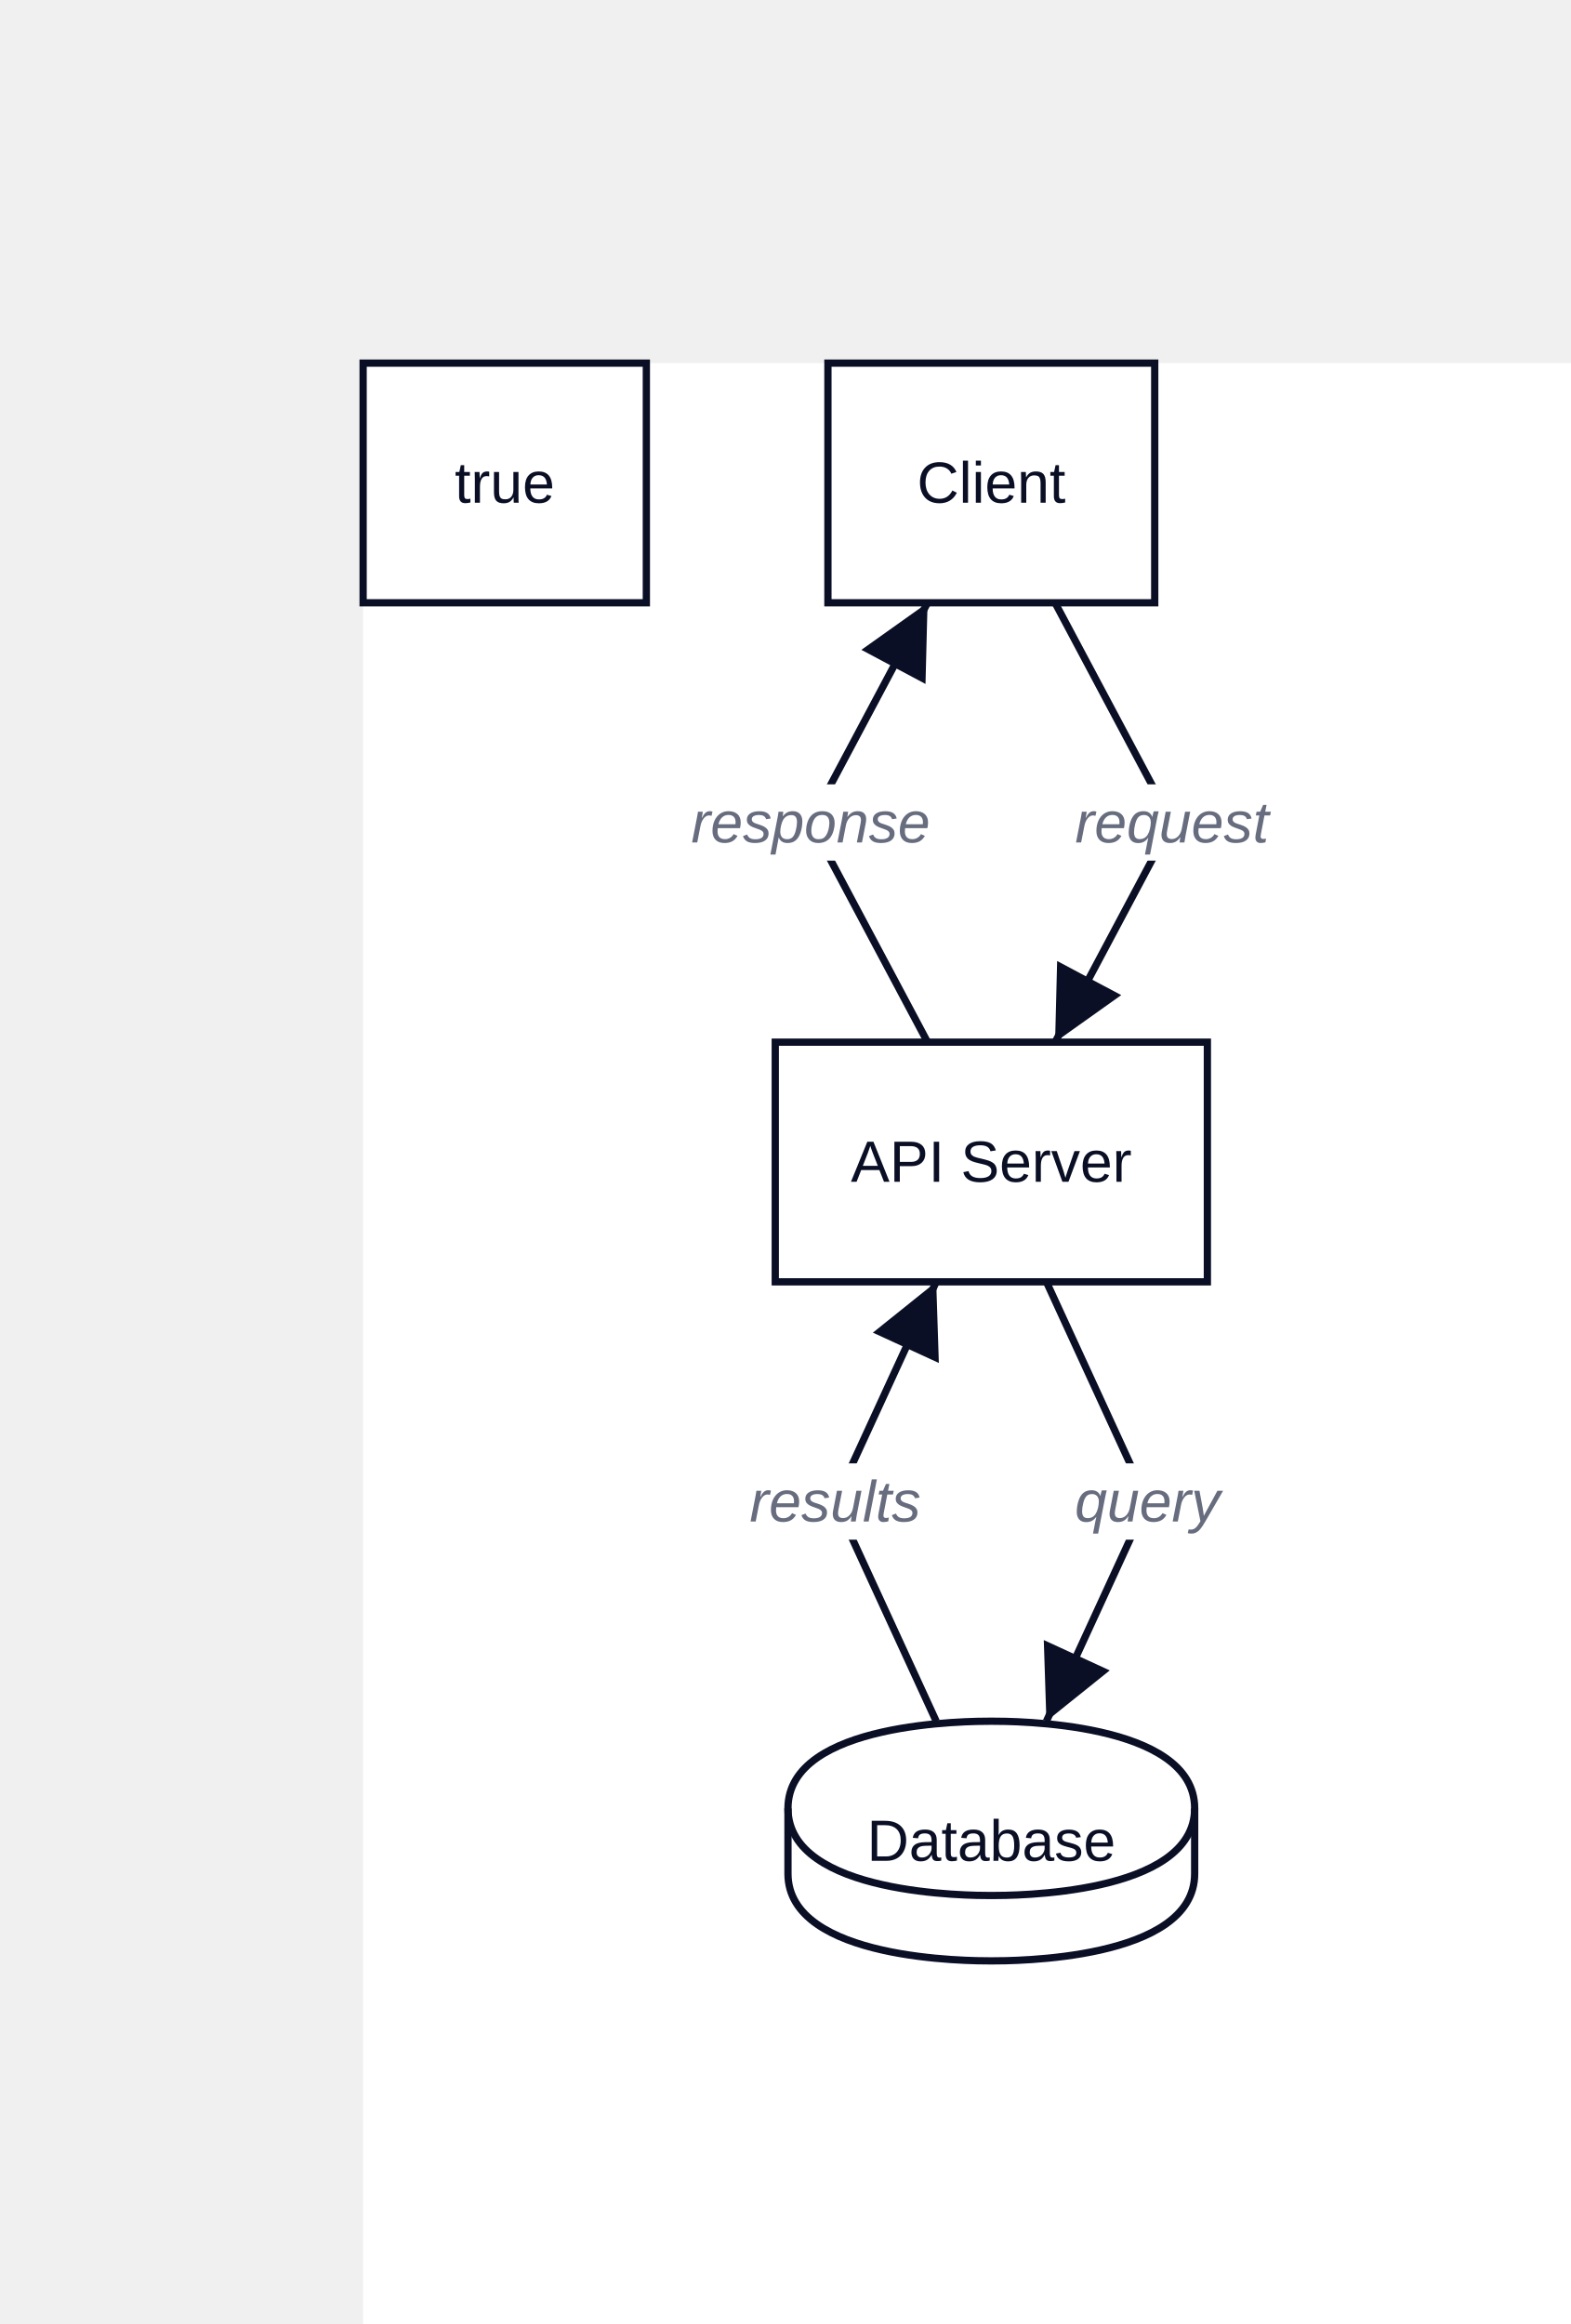
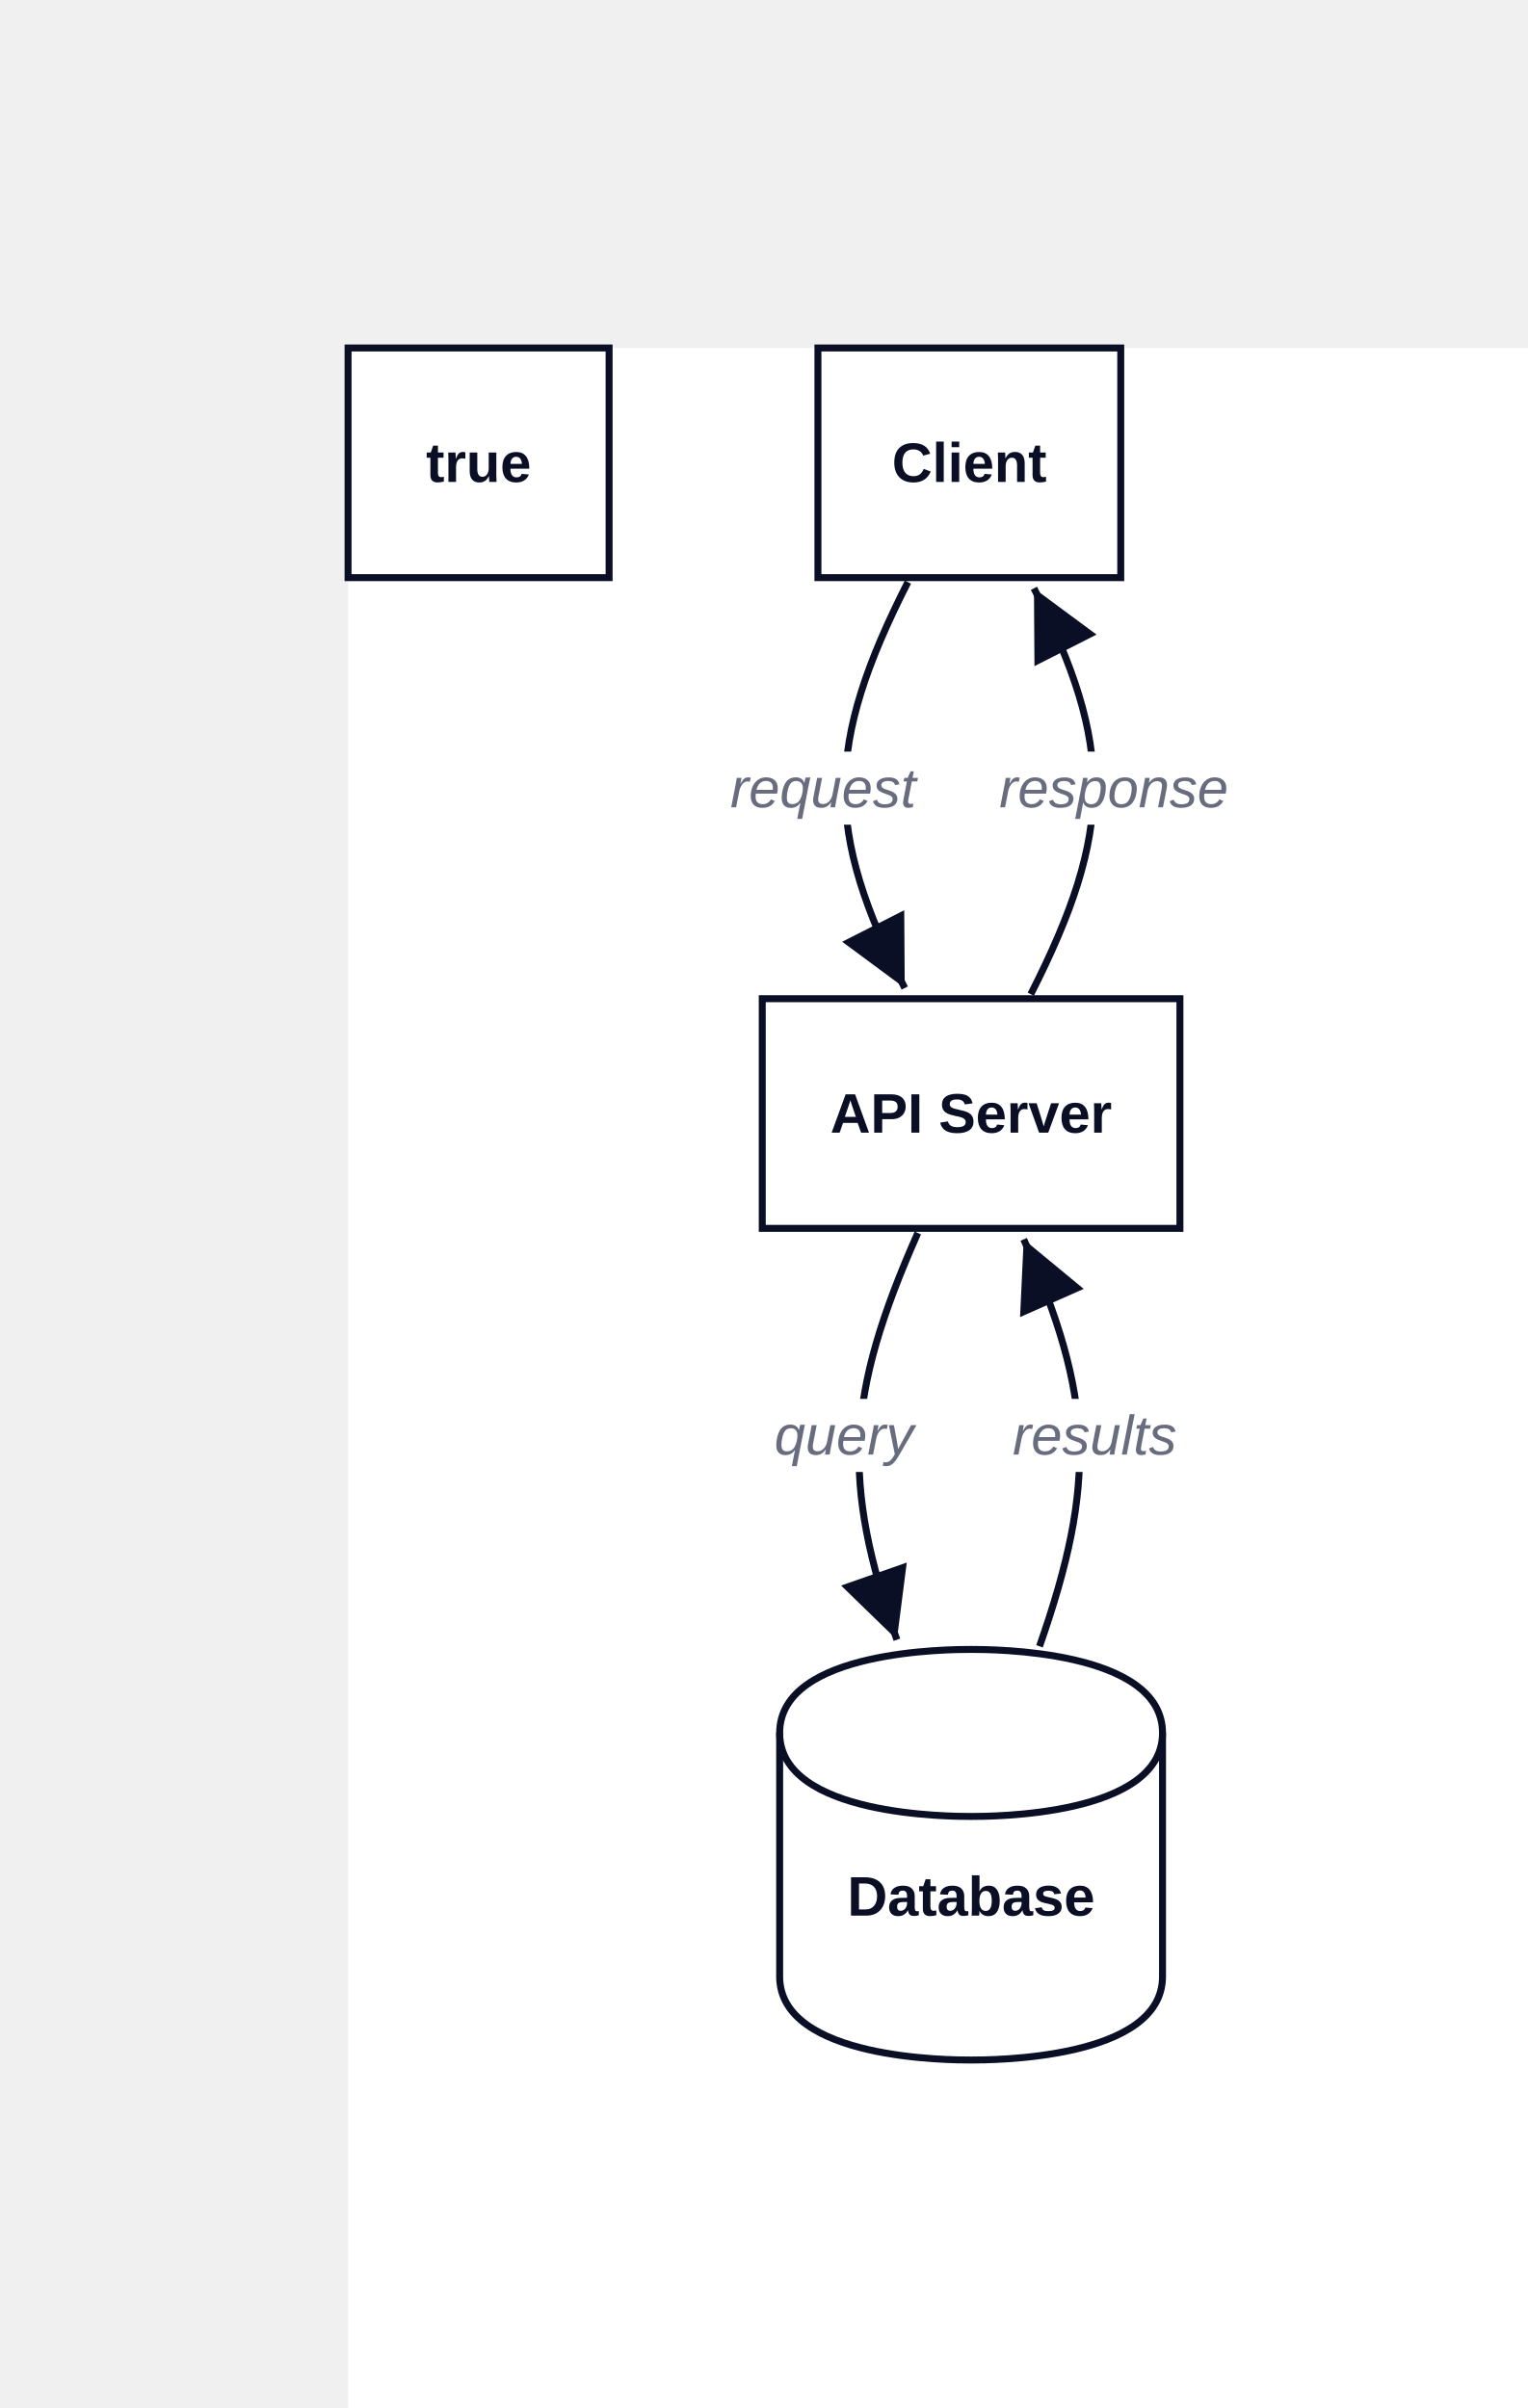
- <svg xmlns="http://www.w3.org/2000/svg" width="432.5" height="640" viewBox="-100 -100 432.5 640" data-d2-version="0.1.0">
+ <svg xmlns="http://www.w3.org/2000/svg" width="439" height="692" viewBox="-100 -100 439 692" data-d2-version="0.1.0">
  <defs>
    <marker id="arrow-triangle" markerWidth="10" markerHeight="10" refX="10" refY="5" orient="auto" markerUnits="strokeWidth">
      <path d="M0,0 L10,5 L0,10 Z" fill="#0A0F25" />
    </marker>
    <marker id="arrow-triangle-reverse" markerWidth="10" markerHeight="10" refX="0" refY="5" orient="auto" markerUnits="strokeWidth">
      <path d="M10,0 L0,5 L10,10 Z" fill="#0A0F25" />
    </marker>
    <marker id="arrow-diamond" markerWidth="10" markerHeight="10" refX="10" refY="5" orient="auto" markerUnits="strokeWidth">
      <path d="M0,5 L5,0 L10,5 L5,10 Z" fill="#0A0F25" />
    </marker>
    <marker id="arrow-diamond-reverse" markerWidth="10" markerHeight="10" refX="0" refY="5" orient="auto" markerUnits="strokeWidth">
      <path d="M0,5 L5,0 L10,5 L5,10 Z" fill="#0A0F25" />
    </marker>
    <marker id="arrow-circle" markerWidth="10" markerHeight="10" refX="6" refY="5" orient="auto" markerUnits="strokeWidth">
      <circle cx="5" cy="5" r="4" fill="#0A0F25" />
    </marker>
    <marker id="arrow-circle-reverse" markerWidth="10" markerHeight="10" refX="4" refY="5" orient="auto" markerUnits="strokeWidth">
      <circle cx="5" cy="5" r="4" fill="#0A0F25" />
    </marker>
    <marker id="arrow-cf-one" markerWidth="10" markerHeight="10" refX="10" refY="5" orient="auto" markerUnits="strokeWidth">
      <line x1="10" y1="0" x2="10" y2="10" stroke="#0A0F25" stroke-width="2" />
    </marker>
    <marker id="arrow-cf-one-reverse" markerWidth="10" markerHeight="10" refX="0" refY="5" orient="auto" markerUnits="strokeWidth">
      <line x1="0" y1="0" x2="0" y2="10" stroke="#0A0F25" stroke-width="2" />
    </marker>
    <marker id="arrow-cf-many" markerWidth="10" markerHeight="10" refX="10" refY="5" orient="auto" markerUnits="strokeWidth">
      <path d="M0,5 L10,0 M0,5 L10,5 M0,5 L10,10" stroke="#0A0F25" stroke-width="2" fill="none" />
    </marker>
    <marker id="arrow-cf-many-reverse" markerWidth="10" markerHeight="10" refX="0" refY="5" orient="auto" markerUnits="strokeWidth">
      <path d="M10,5 L0,0 M10,5 L0,5 M10,5 L0,10" stroke="#0A0F25" stroke-width="2" fill="none" />
    </marker>
    <marker id="arrow-cf-one-required" markerWidth="10" markerHeight="10" refX="10" refY="5" orient="auto" markerUnits="strokeWidth">
      <line x1="10" y1="0" x2="10" y2="10" stroke="#0A0F25" stroke-width="2" />
      <line x1="7" y1="0" x2="7" y2="10" stroke="#0A0F25" stroke-width="2" />
    </marker>
    <marker id="arrow-cf-one-required-reverse" markerWidth="10" markerHeight="10" refX="0" refY="5" orient="auto" markerUnits="strokeWidth">
      <line x1="0" y1="0" x2="0" y2="10" stroke="#0A0F25" stroke-width="2" />
      <line x1="3" y1="0" x2="3" y2="10" stroke="#0A0F25" stroke-width="2" />
    </marker>
    <marker id="arrow-cf-many-required" markerWidth="10" markerHeight="10" refX="10" refY="5" orient="auto" markerUnits="strokeWidth">
      <path d="M0,5 L10,0 M0,5 L10,5 M0,5 L10,10" stroke="#0A0F25" stroke-width="2" fill="none" />
      <line x1="3" y1="0" x2="3" y2="10" stroke="#0A0F25" stroke-width="2" />
    </marker>
    <marker id="arrow-cf-many-required-reverse" markerWidth="10" markerHeight="10" refX="0" refY="5" orient="auto" markerUnits="strokeWidth">
      <path d="M10,5 L0,0 M10,5 L0,5 M10,5 L0,10" stroke="#0A0F25" stroke-width="2" fill="none" />
      <line x1="7" y1="0" x2="7" y2="10" stroke="#0A0F25" stroke-width="2" />
    </marker>
    <marker id="arrow-cf-one-optional" markerWidth="10" markerHeight="10" refX="10" refY="5" orient="auto" markerUnits="strokeWidth">
      <line x1="10" y1="0" x2="10" y2="10" stroke="#0A0F25" stroke-width="2" />
      <circle cx="7" cy="5" r="2" stroke="#0A0F25" stroke-width="2" fill="white" />
    </marker>
    <marker id="arrow-cf-one-optional-reverse" markerWidth="10" markerHeight="10" refX="0" refY="5" orient="auto" markerUnits="strokeWidth">
      <line x1="0" y1="0" x2="0" y2="10" stroke="#0A0F25" stroke-width="2" />
      <circle cx="3" cy="5" r="2" stroke="#0A0F25" stroke-width="2" fill="white" />
    </marker>
    <marker id="arrow-cf-many-optional" markerWidth="10" markerHeight="10" refX="10" refY="5" orient="auto" markerUnits="strokeWidth">
      <path d="M0,5 L10,0 M0,5 L10,5 M0,5 L10,10" stroke="#0A0F25" stroke-width="2" fill="none" />
      <circle cx="3" cy="5" r="2" stroke="#0A0F25" stroke-width="2" fill="white" />
    </marker>
    <marker id="arrow-cf-many-optional-reverse" markerWidth="10" markerHeight="10" refX="0" refY="5" orient="auto" markerUnits="strokeWidth">
      <path d="M10,5 L0,0 M10,5 L0,5 M10,5 L0,10" stroke="#0A0F25" stroke-width="2" fill="none" />
      <circle cx="7" cy="5" r="2" stroke="#0A0F25" stroke-width="2" fill="white" />
    </marker>
    <marker id="arrow-line" markerWidth="10" markerHeight="10" refX="10" refY="5" orient="auto" markerUnits="strokeWidth">
      <line x1="10" y1="0" x2="10" y2="10" stroke="#0A0F25" stroke-width="2" />
    </marker>
    <marker id="arrow-line-reverse" markerWidth="10" markerHeight="10" refX="0" refY="5" orient="auto" markerUnits="strokeWidth">
      <line x1="0" y1="0" x2="0" y2="10" stroke="#0A0F25" stroke-width="2" />
    </marker>
    <marker id="arrow-open" markerWidth="10" markerHeight="10" refX="10" refY="5" orient="auto" markerUnits="strokeWidth">
      <path d="M0,0 L10,5 L0,10" stroke="#0A0F25" stroke-width="2" fill="none" />
    </marker>
    <marker id="arrow-open-reverse" markerWidth="10" markerHeight="10" refX="0" refY="5" orient="auto" markerUnits="strokeWidth">
      <path d="M10,0 L0,5 L10,10" stroke="#0A0F25" stroke-width="2" fill="none" />
    </marker>
    <marker id="arrow" markerWidth="10" markerHeight="10" refX="10" refY="5" orient="auto" markerUnits="strokeWidth">
      <path d="M0,0 L10,5 L0,10 Z" fill="#0A0F25" />
    </marker>
    <marker id="arrow-reverse" markerWidth="10" markerHeight="10" refX="0" refY="5" orient="auto" markerUnits="strokeWidth">
      <path d="M10,0 L0,5 L10,10 Z" fill="#0A0F25" />
    </marker>
  </defs>
  <rect width="100%" height="100%" fill="#FFFFFF" />
  <g id="base-layer">
-     <rect x="0" y="0" width="78" height="66" fill="#FFFFFF" stroke="#0A0F25" stroke-width="2" rx="0" ry="0" />
-     <rect x="128" y="0" width="90" height="66" fill="#FFFFFF" stroke="#0A0F25" stroke-width="2" rx="0" ry="0" />
-     <rect x="113.5" y="187" width="119" height="66" fill="#FFFFFF" stroke="#0A0F25" stroke-width="2" rx="0" ry="0" />
-     <path d="M 117 398 C 117 374 167.4 374 173 374 C 178.6 374 229 374 229 398 L 229 416 C 229 440 178.6 440 173 440 C 167.4 440 117 440 117 416 L 117 398 Z" fill="#FFFFFF" stroke="#0A0F25" stroke-width="2" />
-     <ellipse cx="173" cy="398" rx="56" ry="24" fill="none" stroke="none" stroke-width="0" />
-     <path d="M 117 398 C 117 422 167.4 422 173 422 C 178.6 422 229 422 229 398" fill="none" stroke="#0A0F25" stroke-width="2" />
-     <path d="M 190.559 66 C 201.556 86.669 207.055 97.003 218.053 117.672 C 218.053 117.672 222.75 126.5 218.053 135.328 C 207.055 155.997 201.556 166.331 190.559 187" fill="none" stroke="#0A0F25" stroke-width="2" marker-end="url(#arrow-triangle)" />
-     <rect x="195.25" y="116" width="55" height="21" fill="#FFFFFF" stroke="none" stroke-width="1" rx="3" ry="3" />
-     <text x="222.75" y="132" text-anchor="middle" dominant-baseline="alphabetic" font-family="Arial, sans-serif" font-size="16" style="fill: #676C7E; font-style: italic">request</text>
-     <path d="M 188.176 253 C 197.635 273.566 202.364 283.849 211.822 304.415 C 211.822 304.415 216 313.5 211.822 322.585 C 202.364 343.151 197.635 353.434 188.176 374" fill="none" stroke="#0A0F25" stroke-width="2" marker-end="url(#arrow-triangle)" />
-     <rect x="194.5" y="303" width="43" height="21" fill="#FFFFFF" stroke="none" stroke-width="1" rx="3" ry="3" />
-     <text x="216" y="319" text-anchor="middle" dominant-baseline="alphabetic" font-family="Arial, sans-serif" font-size="16" style="fill: #676C7E; font-style: italic">query</text>
-     <path d="M 157.824 374 C 148.365 353.434 143.636 343.151 134.178 322.585 C 134.178 322.585 130 313.5 134.178 304.415 C 143.636 283.849 148.365 273.566 157.824 253" fill="none" stroke="#0A0F25" stroke-width="2" marker-end="url(#arrow-triangle)" />
-     <rect x="105.5" y="303" width="49" height="21" fill="#FFFFFF" stroke="none" stroke-width="1" rx="3" ry="3" />
-     <text x="130" y="319" text-anchor="middle" dominant-baseline="alphabetic" font-family="Arial, sans-serif" font-size="16" style="fill: #676C7E; font-style: italic">results</text>
-     <path d="M 155.441 187 C 144.444 166.331 138.945 155.997 127.947 135.328 C 127.947 135.328 123.25 126.5 127.947 117.672 C 138.945 97.003 144.444 86.669 155.441 66" fill="none" stroke="#0A0F25" stroke-width="2" marker-end="url(#arrow-triangle)" />
-     <rect x="91.25" y="116" width="64" height="21" fill="#FFFFFF" stroke="none" stroke-width="1" rx="3" ry="3" />
-     <text x="123.25" y="132" text-anchor="middle" dominant-baseline="alphabetic" font-family="Arial, sans-serif" font-size="16" style="fill: #676C7E; font-style: italic">response</text>
-     <text x="39" y="38.44" text-anchor="middle" dominant-baseline="alphabetic" font-family="Arial, sans-serif" font-size="16" style="fill: #0A0F25">true</text>
-     <text x="173" y="38.44" text-anchor="middle" dominant-baseline="alphabetic" font-family="Arial, sans-serif" font-size="16" style="fill: #0A0F25">Client</text>
-     <text x="173" y="225.44" text-anchor="middle" dominant-baseline="alphabetic" font-family="Arial, sans-serif" font-size="16" style="fill: #0A0F25">API Server</text>
-     <text x="173" y="412.44" text-anchor="middle" dominant-baseline="alphabetic" font-family="Arial, sans-serif" font-size="16" style="fill: #0A0F25">Database</text>
+     <rect x="0" y="0" width="75" height="66" fill="#FFFFFF" stroke="#0A0F25" stroke-width="2" rx="0" ry="0" />
+     <rect x="135" y="0" width="87" height="66" fill="#FFFFFF" stroke="#0A0F25" stroke-width="2" rx="0" ry="0" />
+     <rect x="119" y="187" width="120" height="66" fill="#FFFFFF" stroke="#0A0F25" stroke-width="2" rx="0" ry="0" />
+     <path d="M 124 398 C 124 374 173.5 374 179 374 C 184.5 374 234 374 234 398 L 234 468 C 234 492 184.5 492 179 492 C 173.5 492 124 492 124 468 L 124 398 Z" fill="#FFFFFF" stroke="#0A0F25" stroke-width="2" />
+     <ellipse cx="179" cy="398" rx="55" ry="24" fill="none" stroke="none" stroke-width="0" />
+     <path d="M 124 398 C 124 422 173.5 422 179 422 C 184.5 422 234 422 234 398" fill="none" stroke="#0A0F25" stroke-width="2" />
+     <path d="M 160.844 67.283 C 136.95 114.3 136.95 138.7 159.938 183.934" fill="none" stroke="#0A0F25" stroke-width="2" marker-end="url(#arrow-triangle)" />
+     <rect x="111" y="116" width="51" height="21" fill="#FFFFFF" stroke="none" stroke-width="1" rx="3" ry="3" />
+     <text x="136.5" y="132" text-anchor="middle" dominant-baseline="alphabetic" font-family="Arial, sans-serif" font-size="16" style="fill: #676C7E; font-style: italic">request</text>
+     <path d="M 163.691 254.329 C 142.9 301.3 141.8 325.8 157.68 371.224" fill="none" stroke="#0A0F25" stroke-width="2" marker-end="url(#arrow-triangle)" />
+     <rect x="123" y="302" width="39" height="21" fill="#FFFFFF" stroke="none" stroke-width="1" rx="3" ry="3" />
+     <text x="142.5" y="318" text-anchor="middle" dominant-baseline="alphabetic" font-family="Arial, sans-serif" font-size="16" style="fill: #676C7E; font-style: italic">query</text>
+     <path d="M 198.66 373.112 C 215.2 325.8 214.1 301.3 194.119 256.158" fill="none" stroke="#0A0F25" stroke-width="2" marker-end="url(#arrow-triangle)" />
+     <rect x="192" y="302" width="45" height="21" fill="#FFFFFF" stroke="none" stroke-width="1" rx="3" ry="3" />
+     <text x="214.5" y="318" text-anchor="middle" dominant-baseline="alphabetic" font-family="Arial, sans-serif" font-size="16" style="fill: #676C7E; font-style: italic">results</text>
+     <path d="M 196.156 185.717 C 220.05 138.7 220.05 114.3 197.062 69.066" fill="none" stroke="#0A0F25" stroke-width="2" marker-end="url(#arrow-triangle)" />
+     <rect x="190" y="116" width="60" height="21" fill="#FFFFFF" stroke="none" stroke-width="1" rx="3" ry="3" />
+     <text x="220" y="132" text-anchor="middle" dominant-baseline="alphabetic" font-family="Arial, sans-serif" font-size="16" style="fill: #676C7E; font-style: italic">response</text>
+     <text x="37.5" y="38.5" text-anchor="middle" dominant-baseline="alphabetic" font-family="Arial, sans-serif" font-size="16" style="fill: #0A0F25; font-weight: 700">true</text>
+     <text x="178.5" y="38.5" text-anchor="middle" dominant-baseline="alphabetic" font-family="Arial, sans-serif" font-size="16" style="fill: #0A0F25; font-weight: 700">Client</text>
+     <text x="179" y="225.5" text-anchor="middle" dominant-baseline="alphabetic" font-family="Arial, sans-serif" font-size="16" style="fill: #0A0F25; font-weight: 700">API Server</text>
+     <text x="179" y="450.5" text-anchor="middle" dominant-baseline="alphabetic" font-family="Arial, sans-serif" font-size="16" style="fill: #0A0F25; font-weight: 700">Database</text>
  </g>
</svg>
